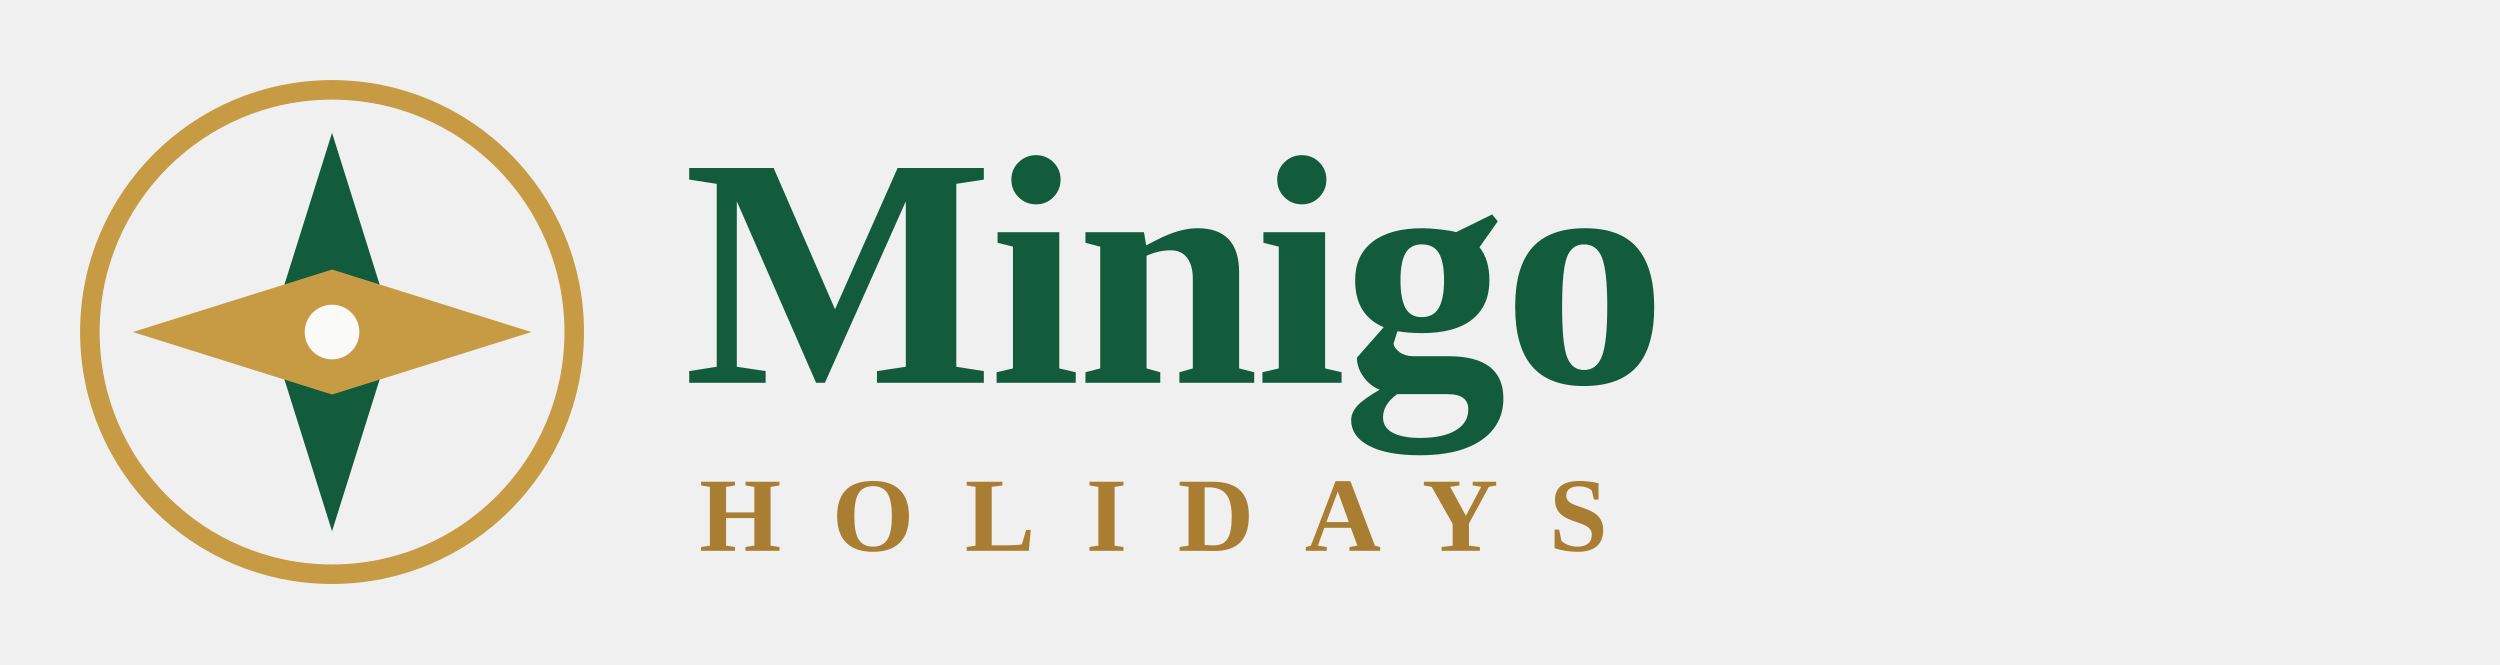
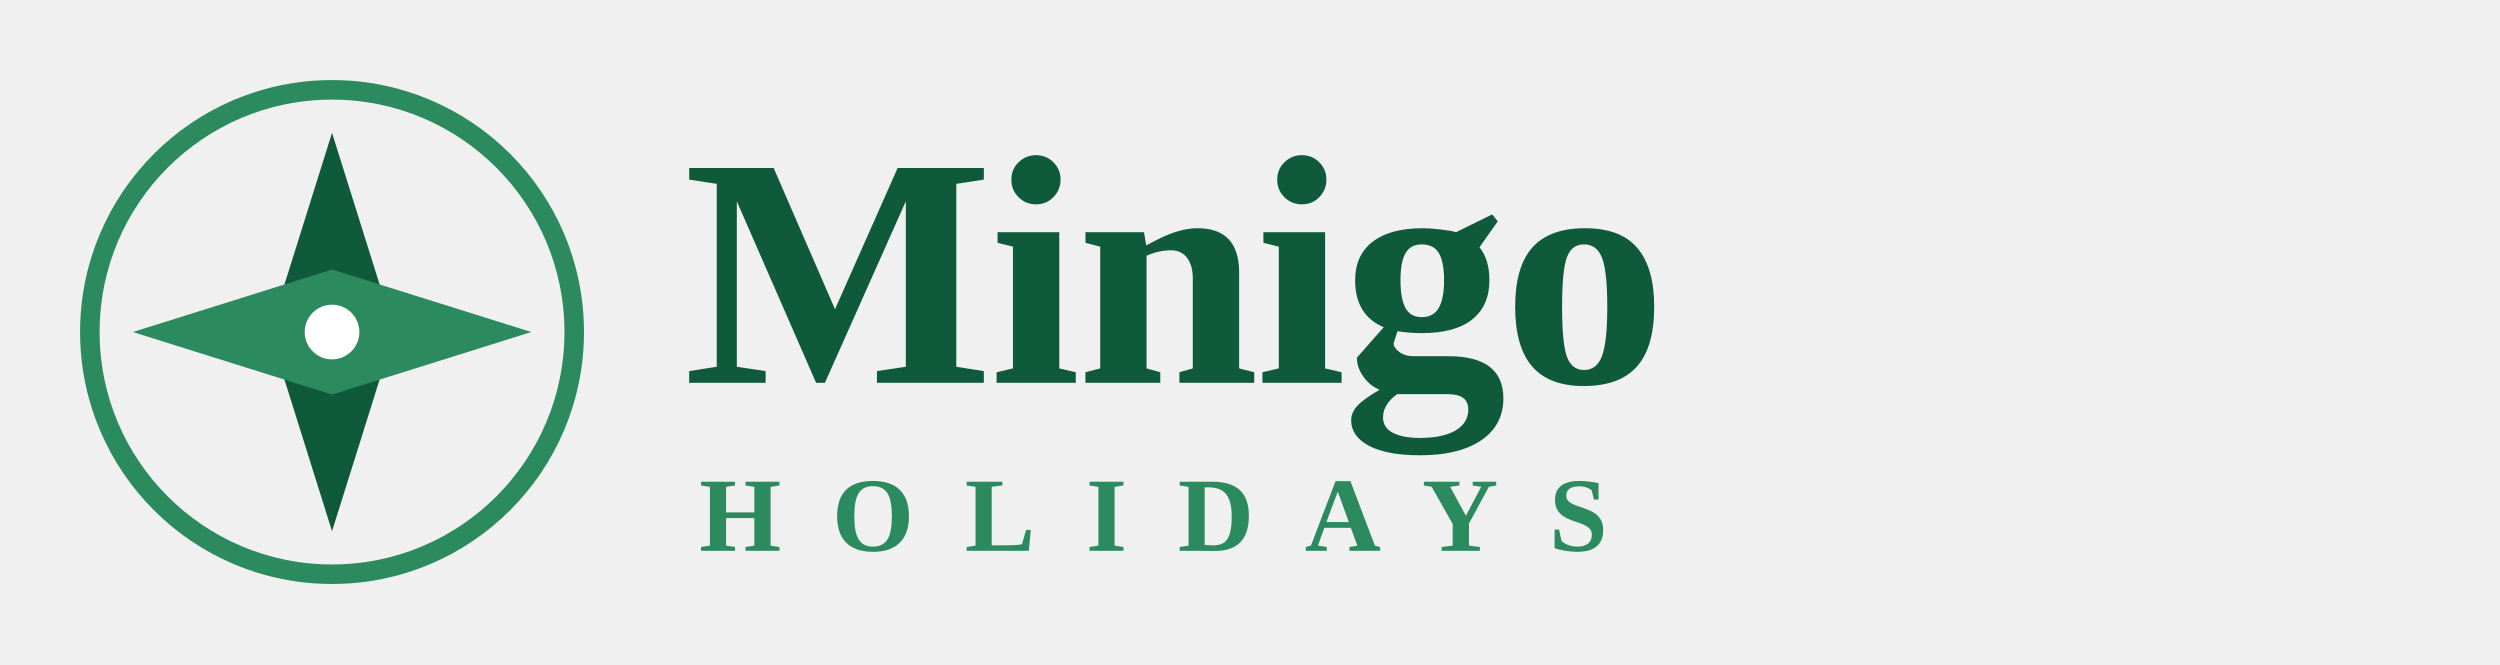
<svg xmlns="http://www.w3.org/2000/svg" viewBox="0 0 640 170" role="img" aria-label="Minigo Holidays">
  <g transform="translate(20 20)">
-     <circle cx="65" cy="65" r="62" fill="none" stroke="#c79a44" stroke-width="5" />
-     <path d="M65 14 L81 65 L65 116 L49 65 Z" fill="#125c3d" />
-     <path d="M14 65 L65 49 L116 65 L65 81 Z" fill="#c79a44" />
-     <circle cx="65" cy="65" r="7" fill="#fafaf7" />
+     <circle cx="65" cy="65" r="62" fill="none" stroke="#2c8a5f" stroke-width="5" />
+     <path d="M65 14 L81 65 L65 116 L49 65 Z" fill="#0e5a3a" />
+     <path d="M14 65 L65 49 L116 65 L65 81 Z" fill="#2c8a5f" />
+     <circle cx="65" cy="65" r="7" fill="#ffffff" />
  </g>
-   <text x="175" y="98" font-family="Georgia, 'Times New Roman', serif" font-size="84" font-weight="600" fill="#125c3d" letter-spacing="-1">Minigo</text>
-   <text x="179" y="141" font-family="Georgia, 'Times New Roman', serif" font-size="27" font-weight="600" fill="#a97e33" letter-spacing="13">HOLIDAYS</text>
+   <text x="175" y="98" font-family="Georgia, 'Times New Roman', serif" font-size="84" font-weight="600" fill="#0e5a3a" letter-spacing="-1">Minigo</text>
+   <text x="179" y="141" font-family="Georgia, 'Times New Roman', serif" font-size="27" font-weight="600" fill="#2c8a5f" letter-spacing="13">HOLIDAYS</text>
</svg>
